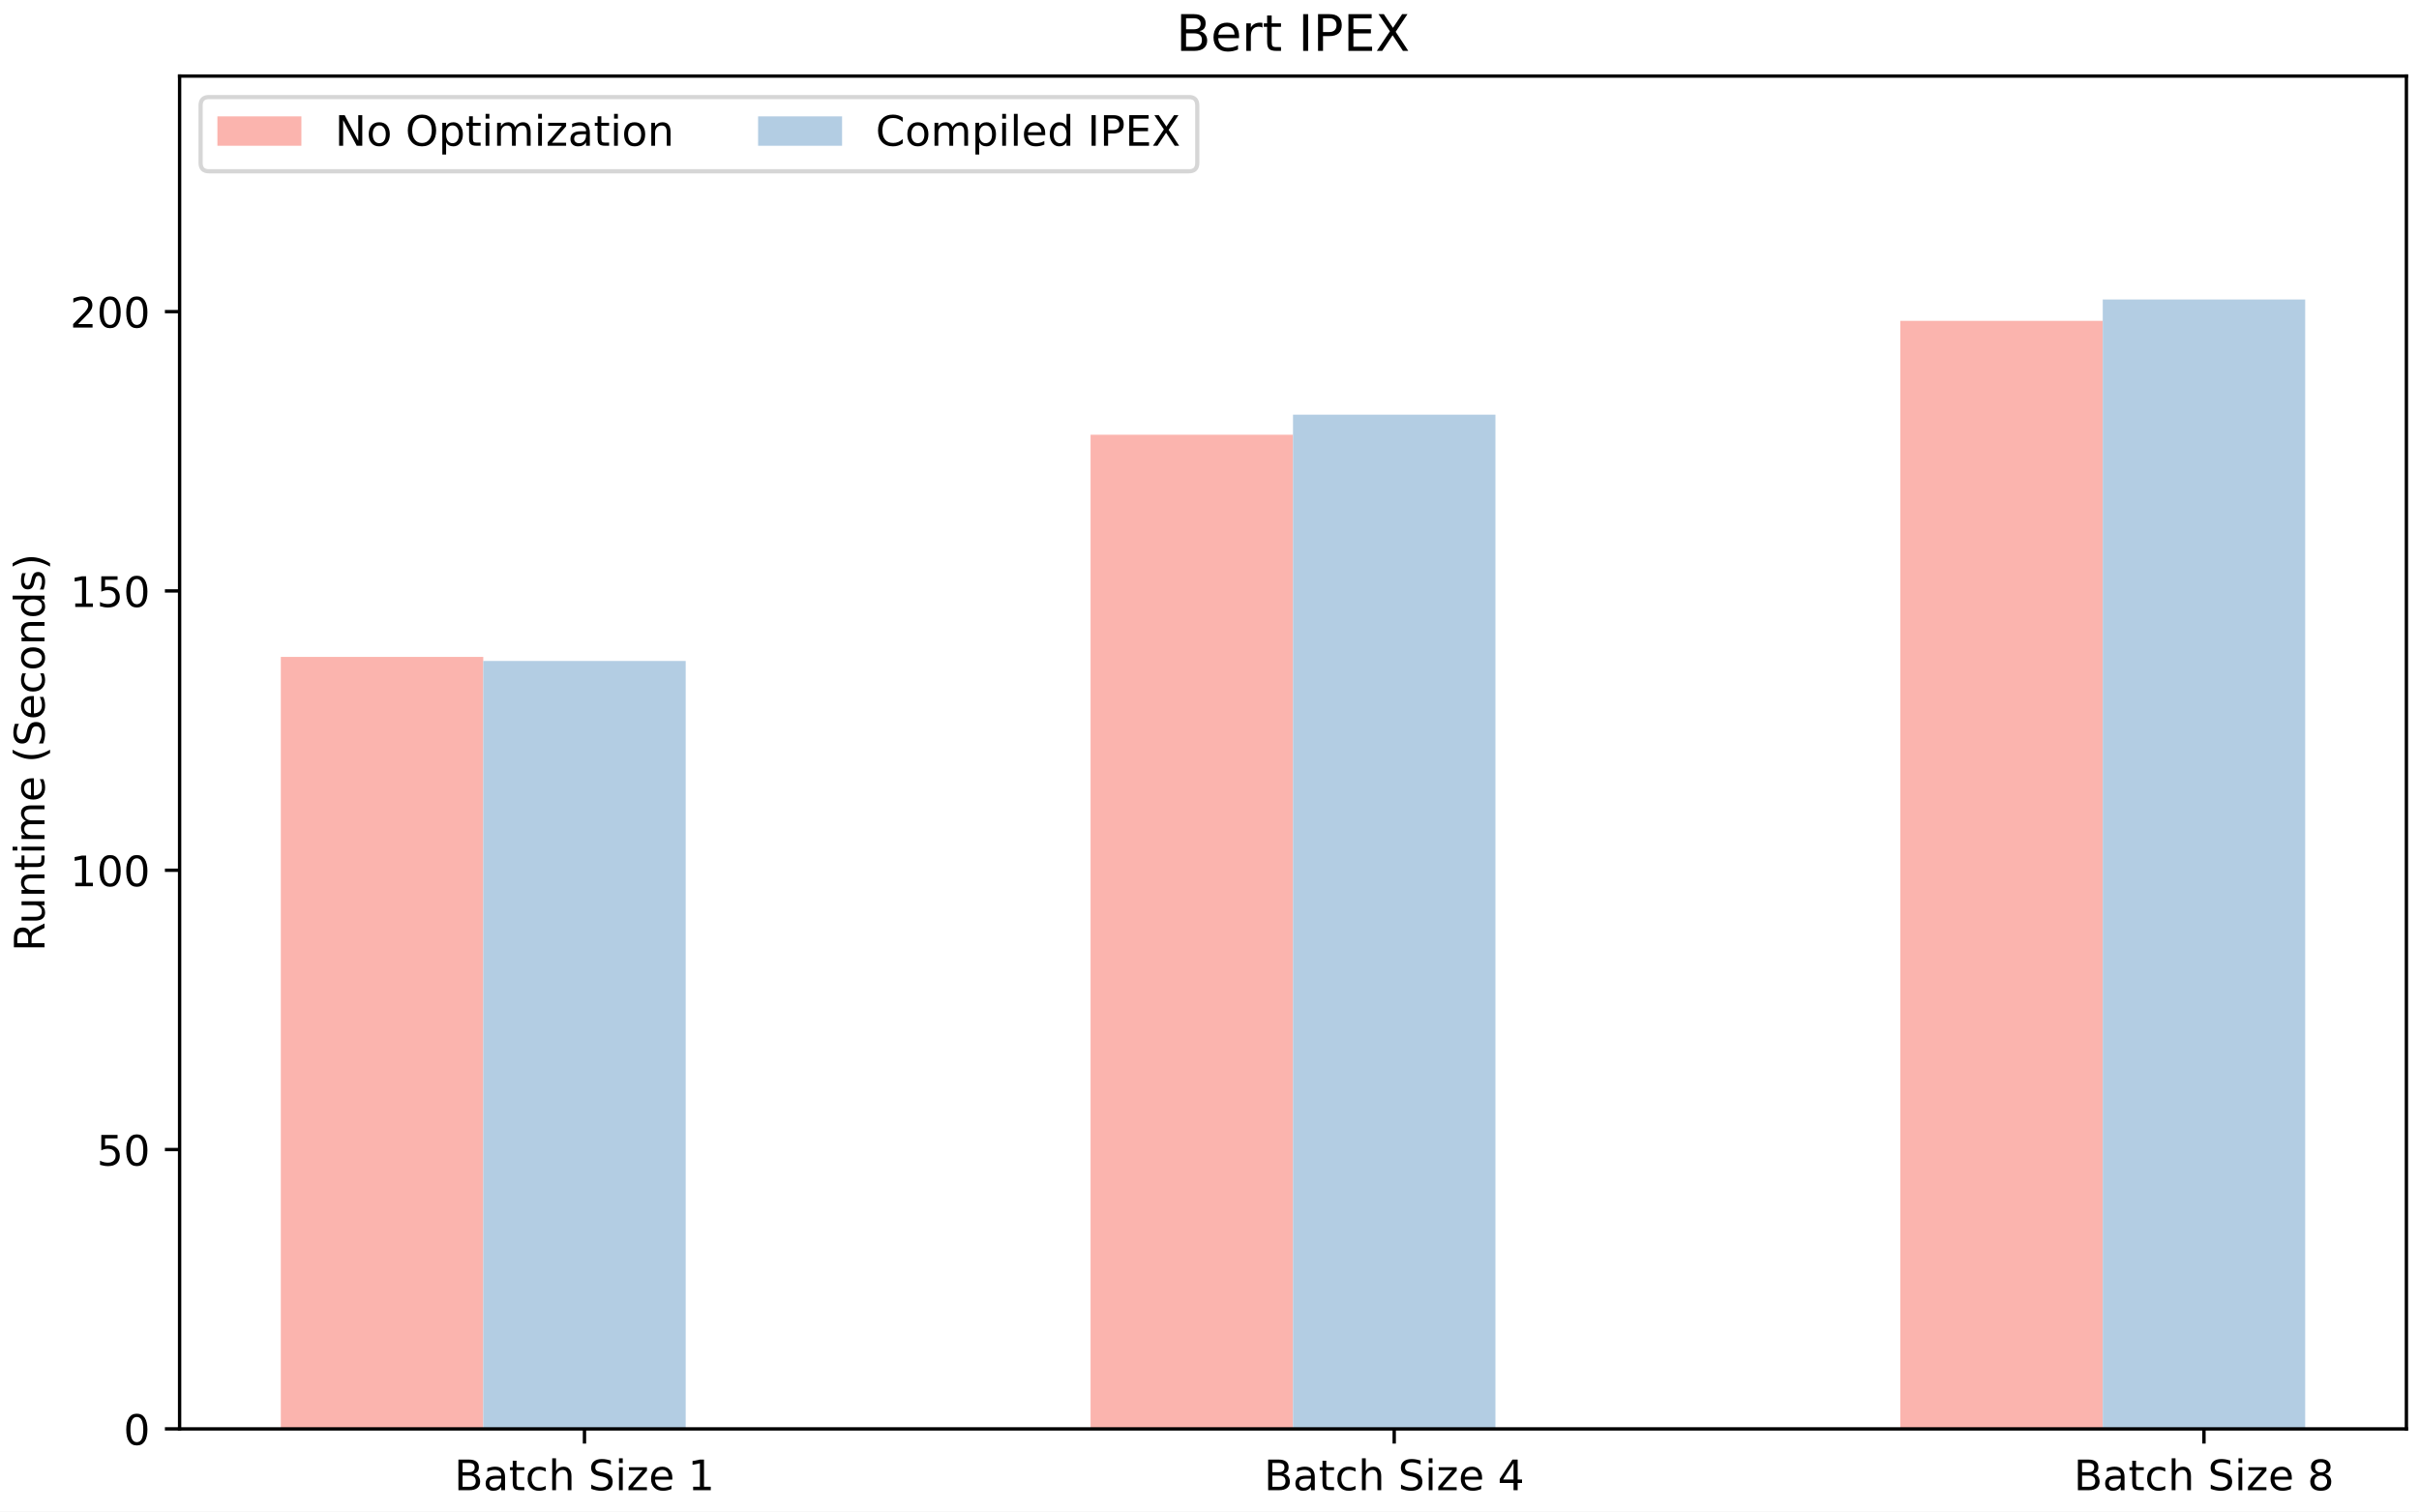
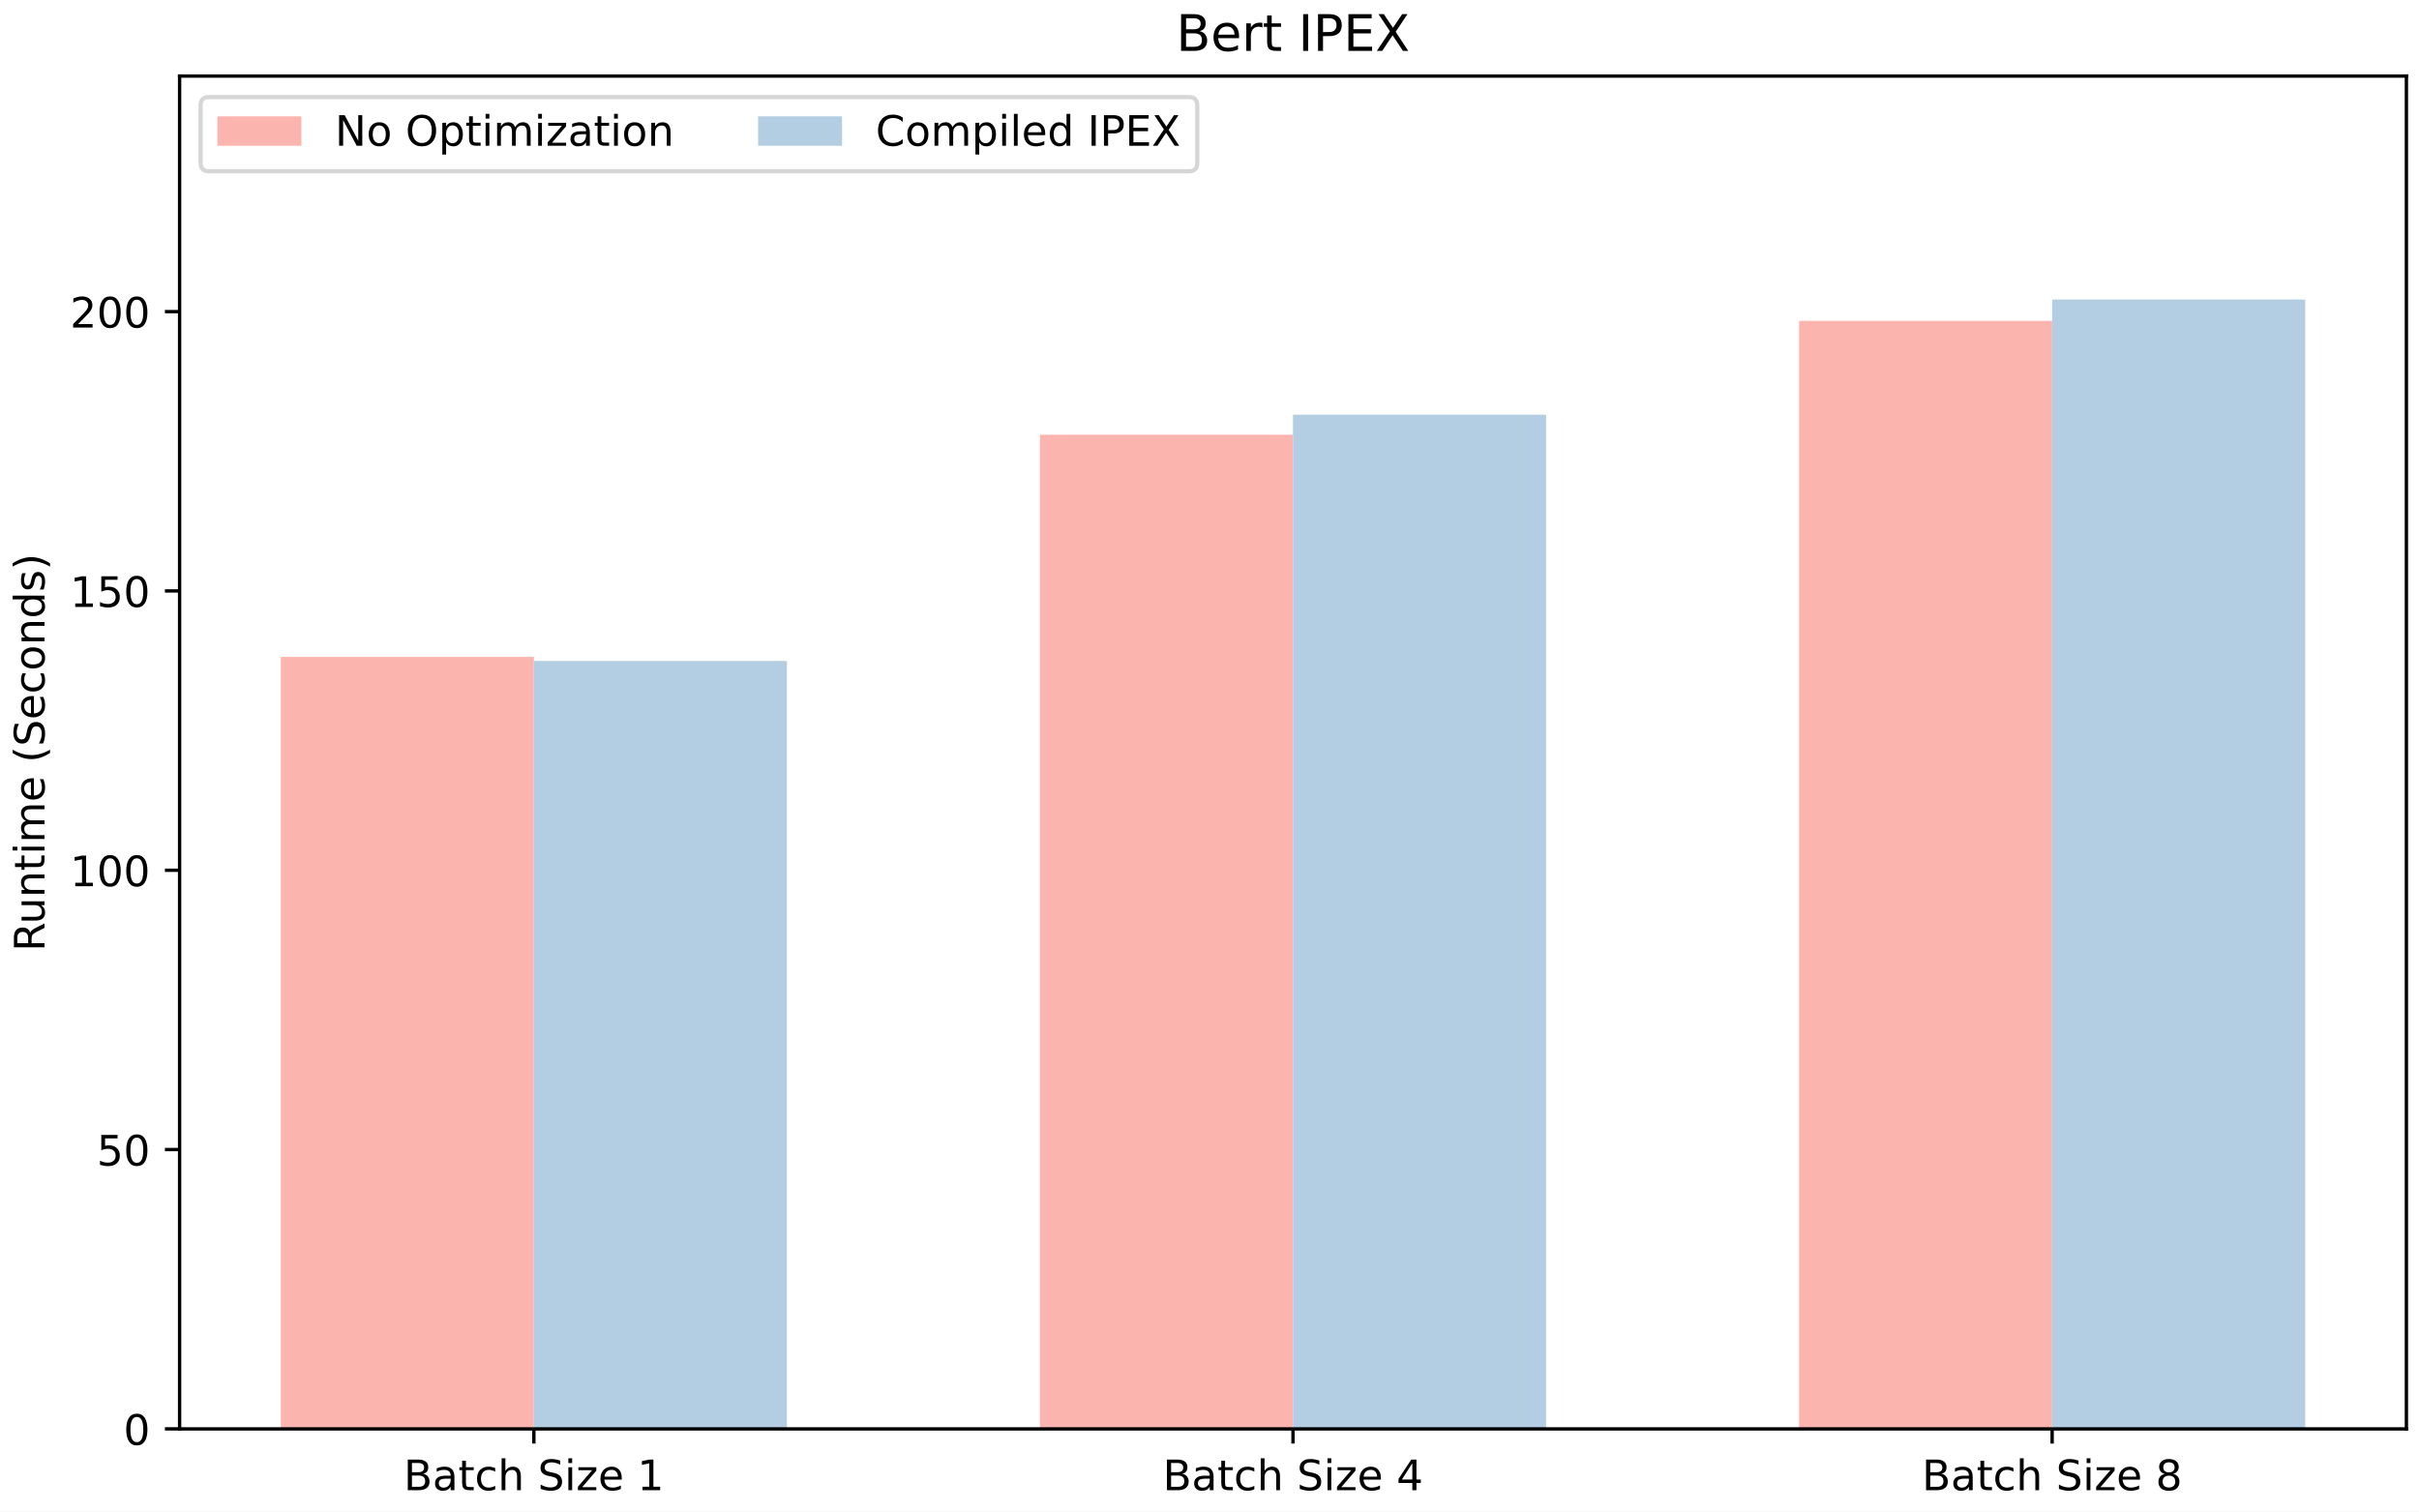
<svg xmlns="http://www.w3.org/2000/svg" xmlns:xlink="http://www.w3.org/1999/xlink" width="576pt" height="360pt" viewBox="0 0 576 360" version="1.1">
  <defs>
    <style type="text/css">*{stroke-linejoin: round; stroke-linecap: butt}</style>
  </defs>
  <g id="figure_1">
    <g id="patch_1">
      <path d="M 0 360 L 576 360 L 576 0 L 0 0 z " style="fill: #ffffff" />
    </g>
    <g id="axes_1">
      <g id="patch_2">
        <path d="M 42.766 340.322 L 573 340.322 L 573 18.118 L 42.766 18.118 z " style="fill: #ffffff" />
      </g>
      <g id="patch_3">
-         <path d="M 66.867 340.322 L 115.07 340.322 L 115.07 156.452 L 66.867 156.452 z " clip-path="url(#p9c730c5514)" style="fill: #fbb4ae" />
+         <path d="M 66.867 340.322 L 127.121 340.322 L 127.121 156.452 L 66.867 156.452 z " clip-path="url(#p7fb37e9cab)" style="fill: #fbb4ae" />
      </g>
      <g id="patch_4">
-         <path d="M 259.68 340.322 L 307.883 340.322 L 307.883 103.537 L 259.68 103.537 z " clip-path="url(#p9c730c5514)" style="fill: #fbb4ae" />
+         <path d="M 247.629 340.322 L 307.883 340.322 L 307.883 103.537 L 247.629 103.537 z " clip-path="url(#p7fb37e9cab)" style="fill: #fbb4ae" />
      </g>
      <g id="patch_5">
-         <path d="M 452.492 340.322 L 500.695 340.322 L 500.695 76.416 L 452.492 76.416 z " clip-path="url(#p9c730c5514)" style="fill: #fbb4ae" />
+         <path d="M 428.391 340.322 L 488.644 340.322 L 488.644 76.416 L 428.391 76.416 z " clip-path="url(#p7fb37e9cab)" style="fill: #fbb4ae" />
      </g>
      <g id="patch_6">
-         <path d="M 115.07 340.322 L 163.274 340.322 L 163.274 157.42 L 115.07 157.42 z " clip-path="url(#p9c730c5514)" style="fill: #b3cde3" />
+         <path d="M 127.121 340.322 L 187.375 340.322 L 187.375 157.42 L 127.121 157.42 z " clip-path="url(#p7fb37e9cab)" style="fill: #b3cde3" />
      </g>
      <g id="patch_7">
-         <path d="M 307.883 340.322 L 356.086 340.322 L 356.086 98.764 L 307.883 98.764 z " clip-path="url(#p9c730c5514)" style="fill: #b3cde3" />
+         <path d="M 307.883 340.322 L 368.137 340.322 L 368.137 98.764 L 307.883 98.764 z " clip-path="url(#p7fb37e9cab)" style="fill: #b3cde3" />
      </g>
      <g id="patch_8">
-         <path d="M 500.695 340.322 L 548.898 340.322 L 548.898 71.338 L 500.695 71.338 z " clip-path="url(#p9c730c5514)" style="fill: #b3cde3" />
+         <path d="M 488.644 340.322 L 548.898 340.322 L 548.898 71.338 L 488.644 71.338 z " clip-path="url(#p7fb37e9cab)" style="fill: #b3cde3" />
      </g>
      <g id="matplotlib.axis_1">
        <g id="xtick_1">
          <g id="line2d_1">
            <defs>
-               <path id="m34339c0f72" d="M 0 0 L 0 3.5 " style="stroke: #000000; stroke-width: 0.8" />
-             </defs>
-             <g>
-               <use xlink:href="#m34339c0f72" x="139.172" y="340.322" style="stroke: #000000; stroke-width: 0.8" />
+               <path id="m8e06db2d75" d="M 0 0 L 0 3.5 " style="stroke: #000000; stroke-width: 0.8" />
+             </defs>
+             <g>
+               <use xlink:href="#m8e06db2d75" x="127.121" y="340.322" style="stroke: #000000; stroke-width: 0.8" />
            </g>
          </g>
          <g id="text_1">
-             <g transform="translate(108.1759 354.9201) scale(0.1 -0.1)">
+             <g transform="translate(96.12516 354.9201) scale(0.1 -0.1)">
              <defs>
                <path id="DejaVuSans-42" d="M 1259 2228 L 1259 519 L 2272 519 Q 2781 519 3026 730 Q 3272 941 3272 1375 Q 3272 1813 3026 2020 Q 2781 2228 2272 2228 L 1259 2228 z M 1259 4147 L 1259 2741 L 2194 2741 Q 2656 2741 2882 2914 Q 3109 3088 3109 3444 Q 3109 3797 2882 3972 Q 2656 4147 2194 4147 L 1259 4147 z M 628 4666 L 2241 4666 Q 2963 4666 3353 4366 Q 3744 4066 3744 3513 Q 3744 3084 3544 2831 Q 3344 2578 2956 2516 Q 3422 2416 3680 2098 Q 3938 1781 3938 1306 Q 3938 681 3513 340 Q 3088 0 2303 0 L 628 0 L 628 4666 z " transform="scale(0.015625)" />
                <path id="DejaVuSans-61" d="M 2194 1759 Q 1497 1759 1228 1600 Q 959 1441 959 1056 Q 959 750 1161 570 Q 1363 391 1709 391 Q 2188 391 2477 730 Q 2766 1069 2766 1631 L 2766 1759 L 2194 1759 z M 3341 1997 L 3341 0 L 2766 0 L 2766 531 Q 2569 213 2275 61 Q 1981 -91 1556 -91 Q 1019 -91 701 211 Q 384 513 384 1019 Q 384 1609 779 1909 Q 1175 2209 1959 2209 L 2766 2209 L 2766 2266 Q 2766 2663 2505 2880 Q 2244 3097 1772 3097 Q 1472 3097 1187 3025 Q 903 2953 641 2809 L 641 3341 Q 956 3463 1253 3523 Q 1550 3584 1831 3584 Q 2591 3584 2966 3190 Q 3341 2797 3341 1997 z " transform="scale(0.015625)" />
                <path id="DejaVuSans-74" d="M 1172 4494 L 1172 3500 L 2356 3500 L 2356 3053 L 1172 3053 L 1172 1153 Q 1172 725 1289 603 Q 1406 481 1766 481 L 2356 481 L 2356 0 L 1766 0 Q 1100 0 847 248 Q 594 497 594 1153 L 594 3053 L 172 3053 L 172 3500 L 594 3500 L 594 4494 L 1172 4494 z " transform="scale(0.015625)" />
                <path id="DejaVuSans-63" d="M 3122 3366 L 3122 2828 Q 2878 2963 2633 3030 Q 2388 3097 2138 3097 Q 1578 3097 1268 2742 Q 959 2388 959 1747 Q 959 1106 1268 751 Q 1578 397 2138 397 Q 2388 397 2633 464 Q 2878 531 3122 666 L 3122 134 Q 2881 22 2623 -34 Q 2366 -91 2075 -91 Q 1284 -91 818 406 Q 353 903 353 1747 Q 353 2603 823 3093 Q 1294 3584 2113 3584 Q 2378 3584 2631 3529 Q 2884 3475 3122 3366 z " transform="scale(0.015625)" />
                <path id="DejaVuSans-68" d="M 3513 2113 L 3513 0 L 2938 0 L 2938 2094 Q 2938 2591 2744 2837 Q 2550 3084 2163 3084 Q 1697 3084 1428 2787 Q 1159 2491 1159 1978 L 1159 0 L 581 0 L 581 4863 L 1159 4863 L 1159 2956 Q 1366 3272 1645 3428 Q 1925 3584 2291 3584 Q 2894 3584 3203 3211 Q 3513 2838 3513 2113 z " transform="scale(0.015625)" />
                <path id="DejaVuSans-20" transform="scale(0.015625)" />
                <path id="DejaVuSans-53" d="M 3425 4513 L 3425 3897 Q 3066 4069 2747 4153 Q 2428 4238 2131 4238 Q 1616 4238 1336 4038 Q 1056 3838 1056 3469 Q 1056 3159 1242 3001 Q 1428 2844 1947 2747 L 2328 2669 Q 3034 2534 3370 2195 Q 3706 1856 3706 1288 Q 3706 609 3251 259 Q 2797 -91 1919 -91 Q 1588 -91 1214 -16 Q 841 59 441 206 L 441 856 Q 825 641 1194 531 Q 1563 422 1919 422 Q 2459 422 2753 634 Q 3047 847 3047 1241 Q 3047 1584 2836 1778 Q 2625 1972 2144 2069 L 1759 2144 Q 1053 2284 737 2584 Q 422 2884 422 3419 Q 422 4038 858 4394 Q 1294 4750 2059 4750 Q 2388 4750 2728 4690 Q 3069 4631 3425 4513 z " transform="scale(0.015625)" />
                <path id="DejaVuSans-69" d="M 603 3500 L 1178 3500 L 1178 0 L 603 0 L 603 3500 z M 603 4863 L 1178 4863 L 1178 4134 L 603 4134 L 603 4863 z " transform="scale(0.015625)" />
                <path id="DejaVuSans-7a" d="M 353 3500 L 3084 3500 L 3084 2975 L 922 459 L 3084 459 L 3084 0 L 275 0 L 275 525 L 2438 3041 L 353 3041 L 353 3500 z " transform="scale(0.015625)" />
                <path id="DejaVuSans-65" d="M 3597 1894 L 3597 1613 L 953 1613 Q 991 1019 1311 708 Q 1631 397 2203 397 Q 2534 397 2845 478 Q 3156 559 3463 722 L 3463 178 Q 3153 47 2828 -22 Q 2503 -91 2169 -91 Q 1331 -91 842 396 Q 353 884 353 1716 Q 353 2575 817 3079 Q 1281 3584 2069 3584 Q 2775 3584 3186 3129 Q 3597 2675 3597 1894 z M 3022 2063 Q 3016 2534 2758 2815 Q 2500 3097 2075 3097 Q 1594 3097 1305 2825 Q 1016 2553 972 2059 L 3022 2063 z " transform="scale(0.015625)" />
                <path id="DejaVuSans-31" d="M 794 531 L 1825 531 L 1825 4091 L 703 3866 L 703 4441 L 1819 4666 L 2450 4666 L 2450 531 L 3481 531 L 3481 0 L 794 0 L 794 531 z " transform="scale(0.015625)" />
              </defs>
              <use xlink:href="#DejaVuSans-42" />
              <use xlink:href="#DejaVuSans-61" transform="translate(68.60352 0)" />
              <use xlink:href="#DejaVuSans-74" transform="translate(129.8828 0)" />
              <use xlink:href="#DejaVuSans-63" transform="translate(169.0918 0)" />
              <use xlink:href="#DejaVuSans-68" transform="translate(224.0723 0)" />
              <use xlink:href="#DejaVuSans-20" transform="translate(287.4512 0)" />
              <use xlink:href="#DejaVuSans-53" transform="translate(319.2383 0)" />
              <use xlink:href="#DejaVuSans-69" transform="translate(382.7148 0)" />
              <use xlink:href="#DejaVuSans-7a" transform="translate(410.498 0)" />
              <use xlink:href="#DejaVuSans-65" transform="translate(462.9883 0)" />
              <use xlink:href="#DejaVuSans-20" transform="translate(524.5117 0)" />
              <use xlink:href="#DejaVuSans-31" transform="translate(556.2988 0)" />
            </g>
          </g>
        </g>
        <g id="xtick_2">
          <g id="line2d_2">
            <g>
-               <use xlink:href="#m34339c0f72" x="331.984" y="340.322" style="stroke: #000000; stroke-width: 0.8" />
+               <use xlink:href="#m8e06db2d75" x="307.883" y="340.322" style="stroke: #000000; stroke-width: 0.8" />
            </g>
          </g>
          <g id="text_2">
-             <g transform="translate(300.9883 354.9201) scale(0.1 -0.1)">
+             <g transform="translate(276.8867 354.9201) scale(0.1 -0.1)">
              <defs>
                <path id="DejaVuSans-34" d="M 2419 4116 L 825 1625 L 2419 1625 L 2419 4116 z M 2253 4666 L 3047 4666 L 3047 1625 L 3713 1625 L 3713 1100 L 3047 1100 L 3047 0 L 2419 0 L 2419 1100 L 313 1100 L 313 1709 L 2253 4666 z " transform="scale(0.015625)" />
              </defs>
              <use xlink:href="#DejaVuSans-42" />
              <use xlink:href="#DejaVuSans-61" transform="translate(68.60352 0)" />
              <use xlink:href="#DejaVuSans-74" transform="translate(129.8828 0)" />
              <use xlink:href="#DejaVuSans-63" transform="translate(169.0918 0)" />
              <use xlink:href="#DejaVuSans-68" transform="translate(224.0723 0)" />
              <use xlink:href="#DejaVuSans-20" transform="translate(287.4512 0)" />
              <use xlink:href="#DejaVuSans-53" transform="translate(319.2383 0)" />
              <use xlink:href="#DejaVuSans-69" transform="translate(382.7148 0)" />
              <use xlink:href="#DejaVuSans-7a" transform="translate(410.498 0)" />
              <use xlink:href="#DejaVuSans-65" transform="translate(462.9883 0)" />
              <use xlink:href="#DejaVuSans-20" transform="translate(524.5117 0)" />
              <use xlink:href="#DejaVuSans-34" transform="translate(556.2988 0)" />
            </g>
          </g>
        </g>
        <g id="xtick_3">
          <g id="line2d_3">
            <g>
-               <use xlink:href="#m34339c0f72" x="524.797" y="340.322" style="stroke: #000000; stroke-width: 0.8" />
+               <use xlink:href="#m8e06db2d75" x="488.644" y="340.322" style="stroke: #000000; stroke-width: 0.8" />
            </g>
          </g>
          <g id="text_3">
-             <g transform="translate(493.8006 354.9201) scale(0.1 -0.1)">
+             <g transform="translate(457.6483 354.9201) scale(0.1 -0.1)">
              <defs>
                <path id="DejaVuSans-38" d="M 2034 2216 Q 1584 2216 1326 1975 Q 1069 1734 1069 1313 Q 1069 891 1326 650 Q 1584 409 2034 409 Q 2484 409 2743 651 Q 3003 894 3003 1313 Q 3003 1734 2745 1975 Q 2488 2216 2034 2216 z M 1403 2484 Q 997 2584 770 2862 Q 544 3141 544 3541 Q 544 4100 942 4425 Q 1341 4750 2034 4750 Q 2731 4750 3128 4425 Q 3525 4100 3525 3541 Q 3525 3141 3298 2862 Q 3072 2584 2669 2484 Q 3125 2378 3379 2068 Q 3634 1759 3634 1313 Q 3634 634 3220 271 Q 2806 -91 2034 -91 Q 1263 -91 848 271 Q 434 634 434 1313 Q 434 1759 690 2068 Q 947 2378 1403 2484 z M 1172 3481 Q 1172 3119 1398 2916 Q 1625 2713 2034 2713 Q 2441 2713 2670 2916 Q 2900 3119 2900 3481 Q 2900 3844 2670 4047 Q 2441 4250 2034 4250 Q 1625 4250 1398 4047 Q 1172 3844 1172 3481 z " transform="scale(0.015625)" />
              </defs>
              <use xlink:href="#DejaVuSans-42" />
              <use xlink:href="#DejaVuSans-61" transform="translate(68.60352 0)" />
              <use xlink:href="#DejaVuSans-74" transform="translate(129.8828 0)" />
              <use xlink:href="#DejaVuSans-63" transform="translate(169.0918 0)" />
              <use xlink:href="#DejaVuSans-68" transform="translate(224.0723 0)" />
              <use xlink:href="#DejaVuSans-20" transform="translate(287.4512 0)" />
              <use xlink:href="#DejaVuSans-53" transform="translate(319.2383 0)" />
              <use xlink:href="#DejaVuSans-69" transform="translate(382.7148 0)" />
              <use xlink:href="#DejaVuSans-7a" transform="translate(410.498 0)" />
              <use xlink:href="#DejaVuSans-65" transform="translate(462.9883 0)" />
              <use xlink:href="#DejaVuSans-20" transform="translate(524.5117 0)" />
              <use xlink:href="#DejaVuSans-38" transform="translate(556.2988 0)" />
            </g>
          </g>
        </g>
      </g>
      <g id="matplotlib.axis_2">
        <g id="ytick_1">
          <g id="line2d_4">
            <defs>
-               <path id="mbf08a37eba" d="M 0 0 L -3.5 0 " style="stroke: #000000; stroke-width: 0.8" />
-             </defs>
-             <g>
-               <use xlink:href="#mbf08a37eba" x="42.766" y="340.322" style="stroke: #000000; stroke-width: 0.8" />
+               <path id="m851d17537b" d="M 0 0 L -3.5 0 " style="stroke: #000000; stroke-width: 0.8" />
+             </defs>
+             <g>
+               <use xlink:href="#m851d17537b" x="42.766" y="340.322" style="stroke: #000000; stroke-width: 0.8" />
            </g>
          </g>
          <g id="text_4">
            <g transform="translate(29.40337 344.1209) scale(0.1 -0.1)">
              <defs>
                <path id="DejaVuSans-30" d="M 2034 4250 Q 1547 4250 1301 3770 Q 1056 3291 1056 2328 Q 1056 1369 1301 889 Q 1547 409 2034 409 Q 2525 409 2770 889 Q 3016 1369 3016 2328 Q 3016 3291 2770 3770 Q 2525 4250 2034 4250 z M 2034 4750 Q 2819 4750 3233 4129 Q 3647 3509 3647 2328 Q 3647 1150 3233 529 Q 2819 -91 2034 -91 Q 1250 -91 836 529 Q 422 1150 422 2328 Q 422 3509 836 4129 Q 1250 4750 2034 4750 z " transform="scale(0.015625)" />
              </defs>
              <use xlink:href="#DejaVuSans-30" />
            </g>
          </g>
        </g>
        <g id="ytick_2">
          <g id="line2d_5">
            <g>
-               <use xlink:href="#mbf08a37eba" x="42.766" y="273.797" style="stroke: #000000; stroke-width: 0.8" />
+               <use xlink:href="#m851d17537b" x="42.766" y="273.797" style="stroke: #000000; stroke-width: 0.8" />
            </g>
          </g>
          <g id="text_5">
            <g transform="translate(23.04087 277.5959) scale(0.1 -0.1)">
              <defs>
                <path id="DejaVuSans-35" d="M 691 4666 L 3169 4666 L 3169 4134 L 1269 4134 L 1269 2991 Q 1406 3038 1543 3061 Q 1681 3084 1819 3084 Q 2600 3084 3056 2656 Q 3513 2228 3513 1497 Q 3513 744 3044 326 Q 2575 -91 1722 -91 Q 1428 -91 1123 -41 Q 819 9 494 109 L 494 744 Q 775 591 1075 516 Q 1375 441 1709 441 Q 2250 441 2565 725 Q 2881 1009 2881 1497 Q 2881 1984 2565 2268 Q 2250 2553 1709 2553 Q 1456 2553 1204 2497 Q 953 2441 691 2322 L 691 4666 z " transform="scale(0.015625)" />
              </defs>
              <use xlink:href="#DejaVuSans-35" />
              <use xlink:href="#DejaVuSans-30" transform="translate(63.62305 0)" />
            </g>
          </g>
        </g>
        <g id="ytick_3">
          <g id="line2d_6">
            <g>
-               <use xlink:href="#mbf08a37eba" x="42.766" y="207.272" style="stroke: #000000; stroke-width: 0.8" />
+               <use xlink:href="#m851d17537b" x="42.766" y="207.272" style="stroke: #000000; stroke-width: 0.8" />
            </g>
          </g>
          <g id="text_6">
            <g transform="translate(16.67836 211.0709) scale(0.1 -0.1)">
              <use xlink:href="#DejaVuSans-31" />
              <use xlink:href="#DejaVuSans-30" transform="translate(63.62305 0)" />
              <use xlink:href="#DejaVuSans-30" transform="translate(127.2461 0)" />
            </g>
          </g>
        </g>
        <g id="ytick_4">
          <g id="line2d_7">
            <g>
-               <use xlink:href="#mbf08a37eba" x="42.766" y="140.747" style="stroke: #000000; stroke-width: 0.8" />
+               <use xlink:href="#m851d17537b" x="42.766" y="140.747" style="stroke: #000000; stroke-width: 0.8" />
            </g>
          </g>
          <g id="text_7">
            <g transform="translate(16.67836 144.546) scale(0.1 -0.1)">
              <use xlink:href="#DejaVuSans-31" />
              <use xlink:href="#DejaVuSans-35" transform="translate(63.62305 0)" />
              <use xlink:href="#DejaVuSans-30" transform="translate(127.2461 0)" />
            </g>
          </g>
        </g>
        <g id="ytick_5">
          <g id="line2d_8">
            <g>
-               <use xlink:href="#mbf08a37eba" x="42.766" y="74.222" style="stroke: #000000; stroke-width: 0.8" />
+               <use xlink:href="#m851d17537b" x="42.766" y="74.222" style="stroke: #000000; stroke-width: 0.8" />
            </g>
          </g>
          <g id="text_8">
            <g transform="translate(16.67836 78.02099) scale(0.1 -0.1)">
              <defs>
                <path id="DejaVuSans-32" d="M 1228 531 L 3431 531 L 3431 0 L 469 0 L 469 531 Q 828 903 1448 1529 Q 2069 2156 2228 2338 Q 2531 2678 2651 2914 Q 2772 3150 2772 3378 Q 2772 3750 2511 3984 Q 2250 4219 1831 4219 Q 1534 4219 1204 4116 Q 875 4013 500 3803 L 500 4441 Q 881 4594 1212 4672 Q 1544 4750 1819 4750 Q 2544 4750 2975 4387 Q 3406 4025 3406 3419 Q 3406 3131 3298 2873 Q 3191 2616 2906 2266 Q 2828 2175 2409 1742 Q 1991 1309 1228 531 z " transform="scale(0.015625)" />
              </defs>
              <use xlink:href="#DejaVuSans-32" />
              <use xlink:href="#DejaVuSans-30" transform="translate(63.62305 0)" />
              <use xlink:href="#DejaVuSans-30" transform="translate(127.2461 0)" />
            </g>
          </g>
        </g>
        <g id="text_9">
          <g transform="translate(10.59868 226.6005) rotate(-90) scale(0.1 -0.1)">
            <defs>
              <path id="DejaVuSans-52" d="M 2841 2188 Q 3044 2119 3236 1894 Q 3428 1669 3622 1275 L 4263 0 L 3584 0 L 2988 1197 Q 2756 1666 2539 1819 Q 2322 1972 1947 1972 L 1259 1972 L 1259 0 L 628 0 L 628 4666 L 2053 4666 Q 2853 4666 3247 4331 Q 3641 3997 3641 3322 Q 3641 2881 3436 2590 Q 3231 2300 2841 2188 z M 1259 4147 L 1259 2491 L 2053 2491 Q 2509 2491 2742 2702 Q 2975 2913 2975 3322 Q 2975 3731 2742 3939 Q 2509 4147 2053 4147 L 1259 4147 z " transform="scale(0.015625)" />
              <path id="DejaVuSans-75" d="M 544 1381 L 544 3500 L 1119 3500 L 1119 1403 Q 1119 906 1312 657 Q 1506 409 1894 409 Q 2359 409 2629 706 Q 2900 1003 2900 1516 L 2900 3500 L 3475 3500 L 3475 0 L 2900 0 L 2900 538 Q 2691 219 2414 64 Q 2138 -91 1772 -91 Q 1169 -91 856 284 Q 544 659 544 1381 z M 1991 3584 L 1991 3584 z " transform="scale(0.015625)" />
              <path id="DejaVuSans-6e" d="M 3513 2113 L 3513 0 L 2938 0 L 2938 2094 Q 2938 2591 2744 2837 Q 2550 3084 2163 3084 Q 1697 3084 1428 2787 Q 1159 2491 1159 1978 L 1159 0 L 581 0 L 581 3500 L 1159 3500 L 1159 2956 Q 1366 3272 1645 3428 Q 1925 3584 2291 3584 Q 2894 3584 3203 3211 Q 3513 2838 3513 2113 z " transform="scale(0.015625)" />
              <path id="DejaVuSans-6d" d="M 3328 2828 Q 3544 3216 3844 3400 Q 4144 3584 4550 3584 Q 5097 3584 5394 3201 Q 5691 2819 5691 2113 L 5691 0 L 5113 0 L 5113 2094 Q 5113 2597 4934 2840 Q 4756 3084 4391 3084 Q 3944 3084 3684 2787 Q 3425 2491 3425 1978 L 3425 0 L 2847 0 L 2847 2094 Q 2847 2600 2669 2842 Q 2491 3084 2119 3084 Q 1678 3084 1418 2786 Q 1159 2488 1159 1978 L 1159 0 L 581 0 L 581 3500 L 1159 3500 L 1159 2956 Q 1356 3278 1631 3431 Q 1906 3584 2284 3584 Q 2666 3584 2933 3390 Q 3200 3197 3328 2828 z " transform="scale(0.015625)" />
              <path id="DejaVuSans-28" d="M 1984 4856 Q 1566 4138 1362 3434 Q 1159 2731 1159 2009 Q 1159 1288 1364 580 Q 1569 -128 1984 -844 L 1484 -844 Q 1016 -109 783 600 Q 550 1309 550 2009 Q 550 2706 781 3412 Q 1013 4119 1484 4856 L 1984 4856 z " transform="scale(0.015625)" />
              <path id="DejaVuSans-6f" d="M 1959 3097 Q 1497 3097 1228 2736 Q 959 2375 959 1747 Q 959 1119 1226 758 Q 1494 397 1959 397 Q 2419 397 2687 759 Q 2956 1122 2956 1747 Q 2956 2369 2687 2733 Q 2419 3097 1959 3097 z M 1959 3584 Q 2709 3584 3137 3096 Q 3566 2609 3566 1747 Q 3566 888 3137 398 Q 2709 -91 1959 -91 Q 1206 -91 779 398 Q 353 888 353 1747 Q 353 2609 779 3096 Q 1206 3584 1959 3584 z " transform="scale(0.015625)" />
              <path id="DejaVuSans-64" d="M 2906 2969 L 2906 4863 L 3481 4863 L 3481 0 L 2906 0 L 2906 525 Q 2725 213 2448 61 Q 2172 -91 1784 -91 Q 1150 -91 751 415 Q 353 922 353 1747 Q 353 2572 751 3078 Q 1150 3584 1784 3584 Q 2172 3584 2448 3432 Q 2725 3281 2906 2969 z M 947 1747 Q 947 1113 1208 752 Q 1469 391 1925 391 Q 2381 391 2643 752 Q 2906 1113 2906 1747 Q 2906 2381 2643 2742 Q 2381 3103 1925 3103 Q 1469 3103 1208 2742 Q 947 2381 947 1747 z " transform="scale(0.015625)" />
              <path id="DejaVuSans-73" d="M 2834 3397 L 2834 2853 Q 2591 2978 2328 3040 Q 2066 3103 1784 3103 Q 1356 3103 1142 2972 Q 928 2841 928 2578 Q 928 2378 1081 2264 Q 1234 2150 1697 2047 L 1894 2003 Q 2506 1872 2764 1633 Q 3022 1394 3022 966 Q 3022 478 2636 193 Q 2250 -91 1575 -91 Q 1294 -91 989 -36 Q 684 19 347 128 L 347 722 Q 666 556 975 473 Q 1284 391 1588 391 Q 1994 391 2212 530 Q 2431 669 2431 922 Q 2431 1156 2273 1281 Q 2116 1406 1581 1522 L 1381 1569 Q 847 1681 609 1914 Q 372 2147 372 2553 Q 372 3047 722 3315 Q 1072 3584 1716 3584 Q 2034 3584 2315 3537 Q 2597 3491 2834 3397 z " transform="scale(0.015625)" />
              <path id="DejaVuSans-29" d="M 513 4856 L 1013 4856 Q 1481 4119 1714 3412 Q 1947 2706 1947 2009 Q 1947 1309 1714 600 Q 1481 -109 1013 -844 L 513 -844 Q 928 -128 1133 580 Q 1338 1288 1338 2009 Q 1338 2731 1133 3434 Q 928 4138 513 4856 z " transform="scale(0.015625)" />
            </defs>
            <use xlink:href="#DejaVuSans-52" />
            <use xlink:href="#DejaVuSans-75" transform="translate(64.98242 0)" />
            <use xlink:href="#DejaVuSans-6e" transform="translate(128.3613 0)" />
            <use xlink:href="#DejaVuSans-74" transform="translate(191.7402 0)" />
            <use xlink:href="#DejaVuSans-69" transform="translate(230.9492 0)" />
            <use xlink:href="#DejaVuSans-6d" transform="translate(258.7324 0)" />
            <use xlink:href="#DejaVuSans-65" transform="translate(356.1445 0)" />
            <use xlink:href="#DejaVuSans-20" transform="translate(417.668 0)" />
            <use xlink:href="#DejaVuSans-28" transform="translate(449.4551 0)" />
            <use xlink:href="#DejaVuSans-53" transform="translate(488.4688 0)" />
            <use xlink:href="#DejaVuSans-65" transform="translate(551.9453 0)" />
            <use xlink:href="#DejaVuSans-63" transform="translate(613.4688 0)" />
            <use xlink:href="#DejaVuSans-6f" transform="translate(668.4492 0)" />
            <use xlink:href="#DejaVuSans-6e" transform="translate(729.6309 0)" />
            <use xlink:href="#DejaVuSans-64" transform="translate(793.0098 0)" />
            <use xlink:href="#DejaVuSans-73" transform="translate(856.4863 0)" />
            <use xlink:href="#DejaVuSans-29" transform="translate(908.5859 0)" />
          </g>
        </g>
      </g>
      <g id="patch_9">
        <path d="M 42.766 340.322 L 42.766 18.118 " style="fill: none; stroke: #000000; stroke-width: 0.8; stroke-linejoin: miter; stroke-linecap: square" />
      </g>
      <g id="patch_10">
        <path d="M 573 340.322 L 573 18.118 " style="fill: none; stroke: #000000; stroke-width: 0.8; stroke-linejoin: miter; stroke-linecap: square" />
      </g>
      <g id="patch_11">
        <path d="M 42.766 340.322 L 573 340.322 " style="fill: none; stroke: #000000; stroke-width: 0.8; stroke-linejoin: miter; stroke-linecap: square" />
      </g>
      <g id="patch_12">
        <path d="M 42.766 18.118 L 573 18.118 " style="fill: none; stroke: #000000; stroke-width: 0.8; stroke-linejoin: miter; stroke-linecap: square" />
      </g>
      <g id="text_10">
        <g transform="translate(280.0597 12.11837) scale(0.12 -0.12)">
          <defs>
            <path id="DejaVuSans-72" d="M 2631 2963 Q 2534 3019 2420 3045 Q 2306 3072 2169 3072 Q 1681 3072 1420 2755 Q 1159 2438 1159 1844 L 1159 0 L 581 0 L 581 3500 L 1159 3500 L 1159 2956 Q 1341 3275 1631 3429 Q 1922 3584 2338 3584 Q 2397 3584 2469 3576 Q 2541 3569 2628 3553 L 2631 2963 z " transform="scale(0.015625)" />
            <path id="DejaVuSans-49" d="M 628 4666 L 1259 4666 L 1259 0 L 628 0 L 628 4666 z " transform="scale(0.015625)" />
            <path id="DejaVuSans-50" d="M 1259 4147 L 1259 2394 L 2053 2394 Q 2494 2394 2734 2622 Q 2975 2850 2975 3272 Q 2975 3691 2734 3919 Q 2494 4147 2053 4147 L 1259 4147 z M 628 4666 L 2053 4666 Q 2838 4666 3239 4311 Q 3641 3956 3641 3272 Q 3641 2581 3239 2228 Q 2838 1875 2053 1875 L 1259 1875 L 1259 0 L 628 0 L 628 4666 z " transform="scale(0.015625)" />
            <path id="DejaVuSans-45" d="M 628 4666 L 3578 4666 L 3578 4134 L 1259 4134 L 1259 2753 L 3481 2753 L 3481 2222 L 1259 2222 L 1259 531 L 3634 531 L 3634 0 L 628 0 L 628 4666 z " transform="scale(0.015625)" />
            <path id="DejaVuSans-58" d="M 403 4666 L 1081 4666 L 2241 2931 L 3406 4666 L 4084 4666 L 2584 2425 L 4184 0 L 3506 0 L 2194 1984 L 872 0 L 191 0 L 1856 2491 L 403 4666 z " transform="scale(0.015625)" />
          </defs>
          <use xlink:href="#DejaVuSans-42" />
          <use xlink:href="#DejaVuSans-65" transform="translate(68.60352 0)" />
          <use xlink:href="#DejaVuSans-72" transform="translate(130.127 0)" />
          <use xlink:href="#DejaVuSans-74" transform="translate(171.2402 0)" />
          <use xlink:href="#DejaVuSans-20" transform="translate(210.4492 0)" />
          <use xlink:href="#DejaVuSans-49" transform="translate(242.2363 0)" />
          <use xlink:href="#DejaVuSans-50" transform="translate(271.7285 0)" />
          <use xlink:href="#DejaVuSans-45" transform="translate(332.0312 0)" />
          <use xlink:href="#DejaVuSans-58" transform="translate(395.2148 0)" />
        </g>
      </g>
      <g id="legend_1">
        <g id="patch_13">
          <path d="M 49.766 40.796 L 283.088 40.796 Q 285.088 40.796 285.088 38.796 L 285.088 25.118 Q 285.088 23.118 283.088 23.118 L 49.766 23.118 Q 47.766 23.118 47.766 25.118 L 47.766 38.796 Q 47.766 40.796 49.766 40.796 z " style="fill: #ffffff; opacity: 0.8; stroke: #cccccc; stroke-linejoin: miter" />
        </g>
        <g id="patch_14">
          <path d="M 51.766 34.717 L 71.766 34.717 L 71.766 27.717 L 51.766 27.717 z " style="fill: #fbb4ae" />
        </g>
        <g id="text_11">
          <g transform="translate(79.76587 34.7168) scale(0.1 -0.1)">
            <defs>
              <path id="DejaVuSans-4e" d="M 628 4666 L 1478 4666 L 3547 763 L 3547 4666 L 4159 4666 L 4159 0 L 3309 0 L 1241 3903 L 1241 0 L 628 0 L 628 4666 z " transform="scale(0.015625)" />
              <path id="DejaVuSans-4f" d="M 2522 4238 Q 1834 4238 1429 3725 Q 1025 3213 1025 2328 Q 1025 1447 1429 934 Q 1834 422 2522 422 Q 3209 422 3611 934 Q 4013 1447 4013 2328 Q 4013 3213 3611 3725 Q 3209 4238 2522 4238 z M 2522 4750 Q 3503 4750 4090 4092 Q 4678 3434 4678 2328 Q 4678 1225 4090 567 Q 3503 -91 2522 -91 Q 1538 -91 948 565 Q 359 1222 359 2328 Q 359 3434 948 4092 Q 1538 4750 2522 4750 z " transform="scale(0.015625)" />
              <path id="DejaVuSans-70" d="M 1159 525 L 1159 -1331 L 581 -1331 L 581 3500 L 1159 3500 L 1159 2969 Q 1341 3281 1617 3432 Q 1894 3584 2278 3584 Q 2916 3584 3314 3078 Q 3713 2572 3713 1747 Q 3713 922 3314 415 Q 2916 -91 2278 -91 Q 1894 -91 1617 61 Q 1341 213 1159 525 z M 3116 1747 Q 3116 2381 2855 2742 Q 2594 3103 2138 3103 Q 1681 3103 1420 2742 Q 1159 2381 1159 1747 Q 1159 1113 1420 752 Q 1681 391 2138 391 Q 2594 391 2855 752 Q 3116 1113 3116 1747 z " transform="scale(0.015625)" />
            </defs>
            <use xlink:href="#DejaVuSans-4e" />
            <use xlink:href="#DejaVuSans-6f" transform="translate(74.80469 0)" />
            <use xlink:href="#DejaVuSans-20" transform="translate(135.9863 0)" />
            <use xlink:href="#DejaVuSans-4f" transform="translate(167.7734 0)" />
            <use xlink:href="#DejaVuSans-70" transform="translate(246.4844 0)" />
            <use xlink:href="#DejaVuSans-74" transform="translate(309.9609 0)" />
            <use xlink:href="#DejaVuSans-69" transform="translate(349.1699 0)" />
            <use xlink:href="#DejaVuSans-6d" transform="translate(376.9531 0)" />
            <use xlink:href="#DejaVuSans-69" transform="translate(474.3652 0)" />
            <use xlink:href="#DejaVuSans-7a" transform="translate(502.1484 0)" />
            <use xlink:href="#DejaVuSans-61" transform="translate(554.6387 0)" />
            <use xlink:href="#DejaVuSans-74" transform="translate(615.918 0)" />
            <use xlink:href="#DejaVuSans-69" transform="translate(655.127 0)" />
            <use xlink:href="#DejaVuSans-6f" transform="translate(682.9102 0)" />
            <use xlink:href="#DejaVuSans-6e" transform="translate(744.0918 0)" />
          </g>
        </g>
        <g id="patch_15">
          <path d="M 180.513 34.717 L 200.513 34.717 L 200.513 27.717 L 180.513 27.717 z " style="fill: #b3cde3" />
        </g>
        <g id="text_12">
          <g transform="translate(208.5127 34.7168) scale(0.1 -0.1)">
            <defs>
              <path id="DejaVuSans-43" d="M 4122 4306 L 4122 3641 Q 3803 3938 3442 4084 Q 3081 4231 2675 4231 Q 1875 4231 1450 3742 Q 1025 3253 1025 2328 Q 1025 1406 1450 917 Q 1875 428 2675 428 Q 3081 428 3442 575 Q 3803 722 4122 1019 L 4122 359 Q 3791 134 3420 21 Q 3050 -91 2638 -91 Q 1578 -91 968 557 Q 359 1206 359 2328 Q 359 3453 968 4101 Q 1578 4750 2638 4750 Q 3056 4750 3426 4639 Q 3797 4528 4122 4306 z " transform="scale(0.015625)" />
              <path id="DejaVuSans-6c" d="M 603 4863 L 1178 4863 L 1178 0 L 603 0 L 603 4863 z " transform="scale(0.015625)" />
            </defs>
            <use xlink:href="#DejaVuSans-43" />
            <use xlink:href="#DejaVuSans-6f" transform="translate(69.82422 0)" />
            <use xlink:href="#DejaVuSans-6d" transform="translate(131.0059 0)" />
            <use xlink:href="#DejaVuSans-70" transform="translate(228.418 0)" />
            <use xlink:href="#DejaVuSans-69" transform="translate(291.8945 0)" />
            <use xlink:href="#DejaVuSans-6c" transform="translate(319.6777 0)" />
            <use xlink:href="#DejaVuSans-65" transform="translate(347.4609 0)" />
            <use xlink:href="#DejaVuSans-64" transform="translate(408.9844 0)" />
            <use xlink:href="#DejaVuSans-20" transform="translate(472.4609 0)" />
            <use xlink:href="#DejaVuSans-49" transform="translate(504.248 0)" />
            <use xlink:href="#DejaVuSans-50" transform="translate(533.7402 0)" />
            <use xlink:href="#DejaVuSans-45" transform="translate(594.043 0)" />
            <use xlink:href="#DejaVuSans-58" transform="translate(657.2266 0)" />
          </g>
        </g>
      </g>
    </g>
  </g>
  <defs>
-     <clipPath id="p9c730c5514">
+     <clipPath id="p7fb37e9cab">
      <rect x="42.766" y="18.118" width="530.234" height="322.203" />
    </clipPath>
  </defs>
</svg>
